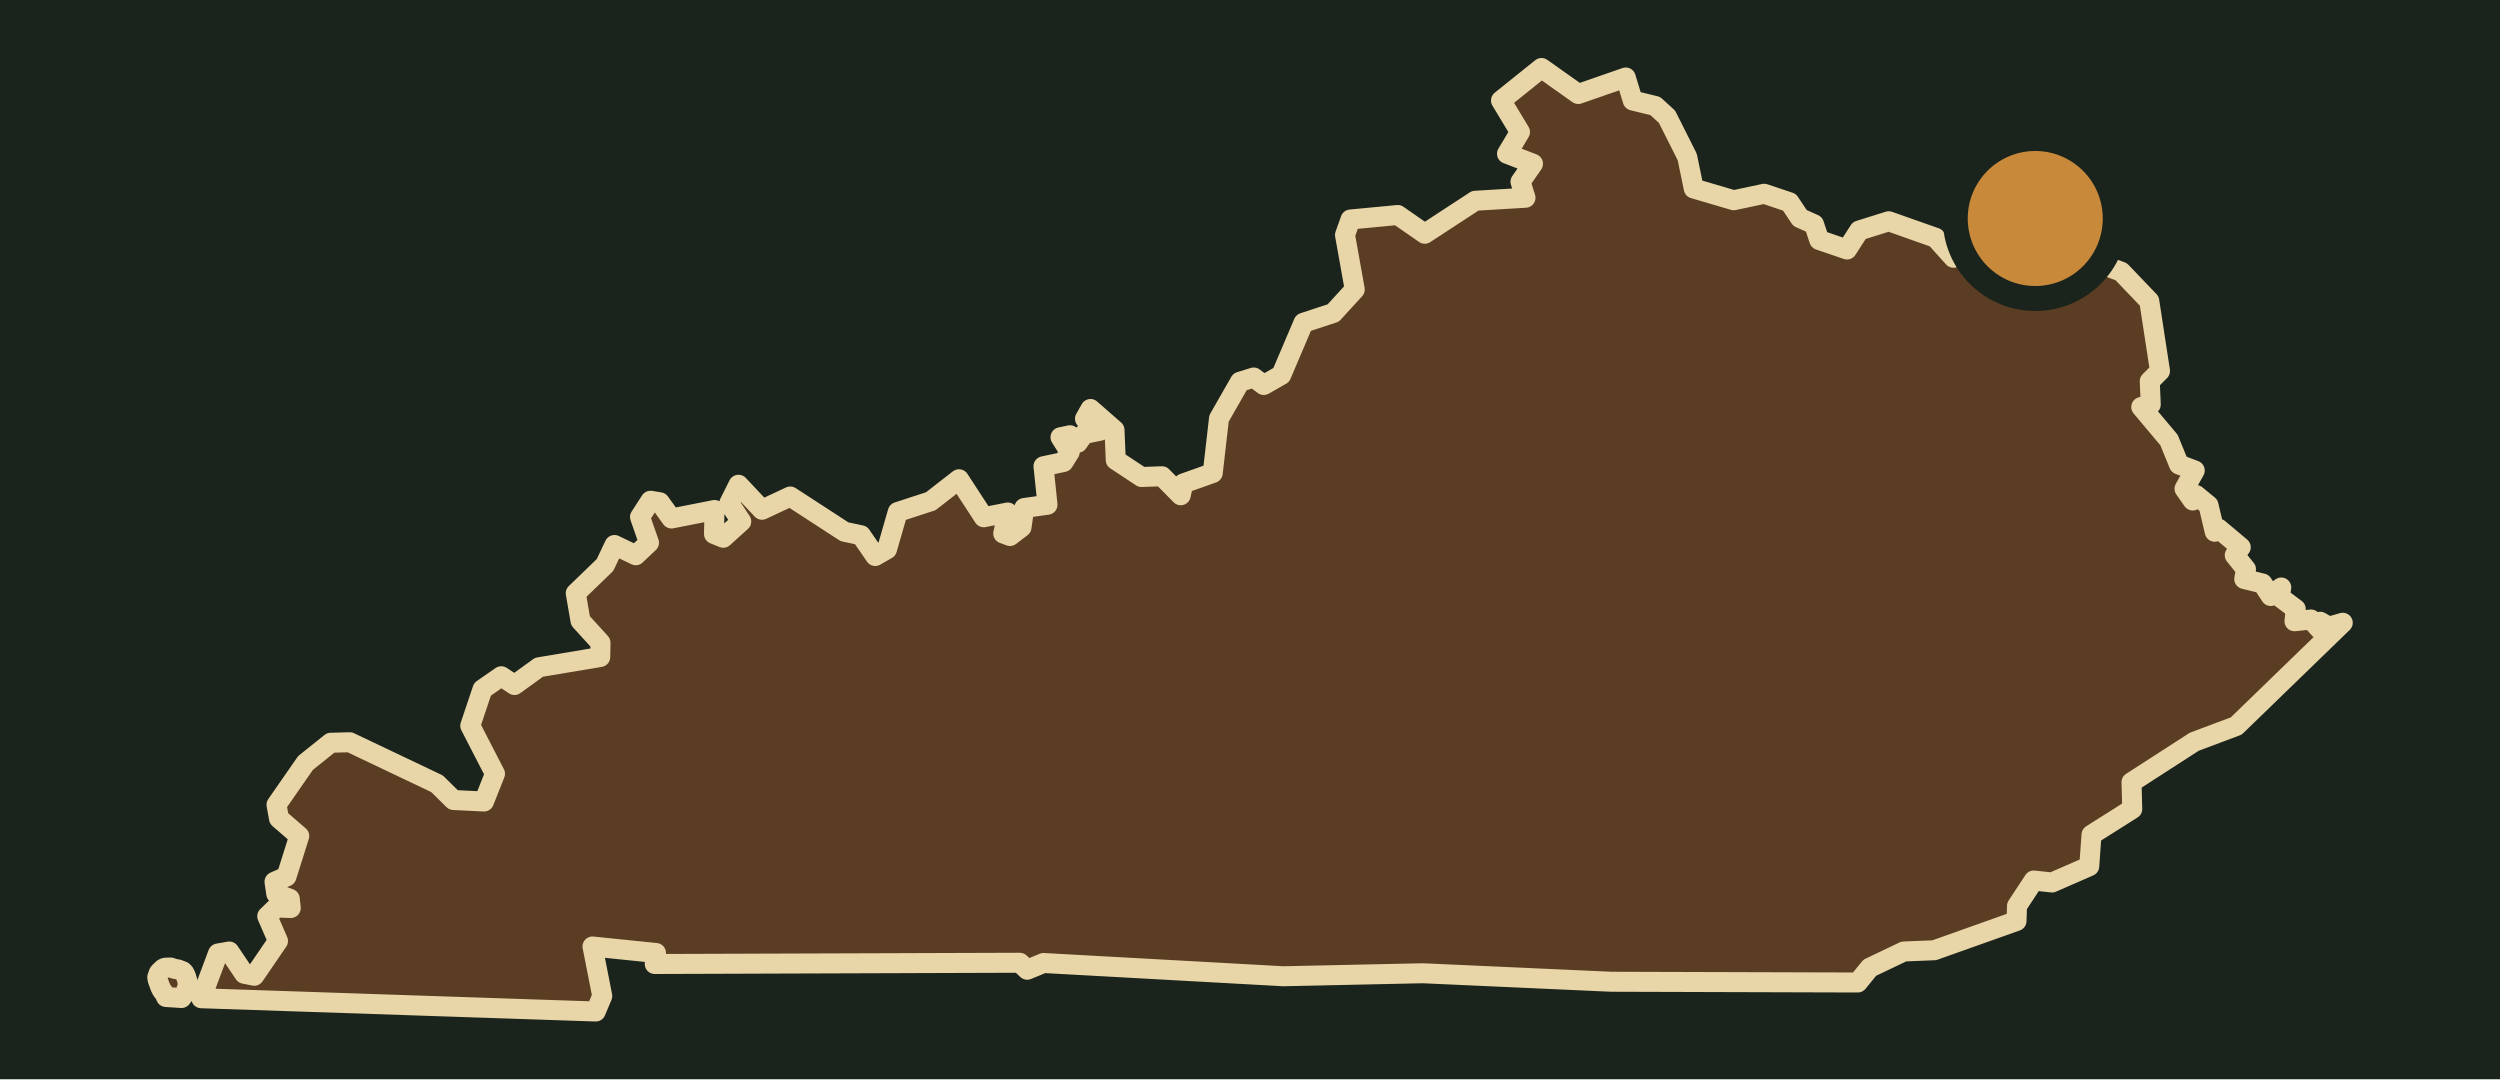
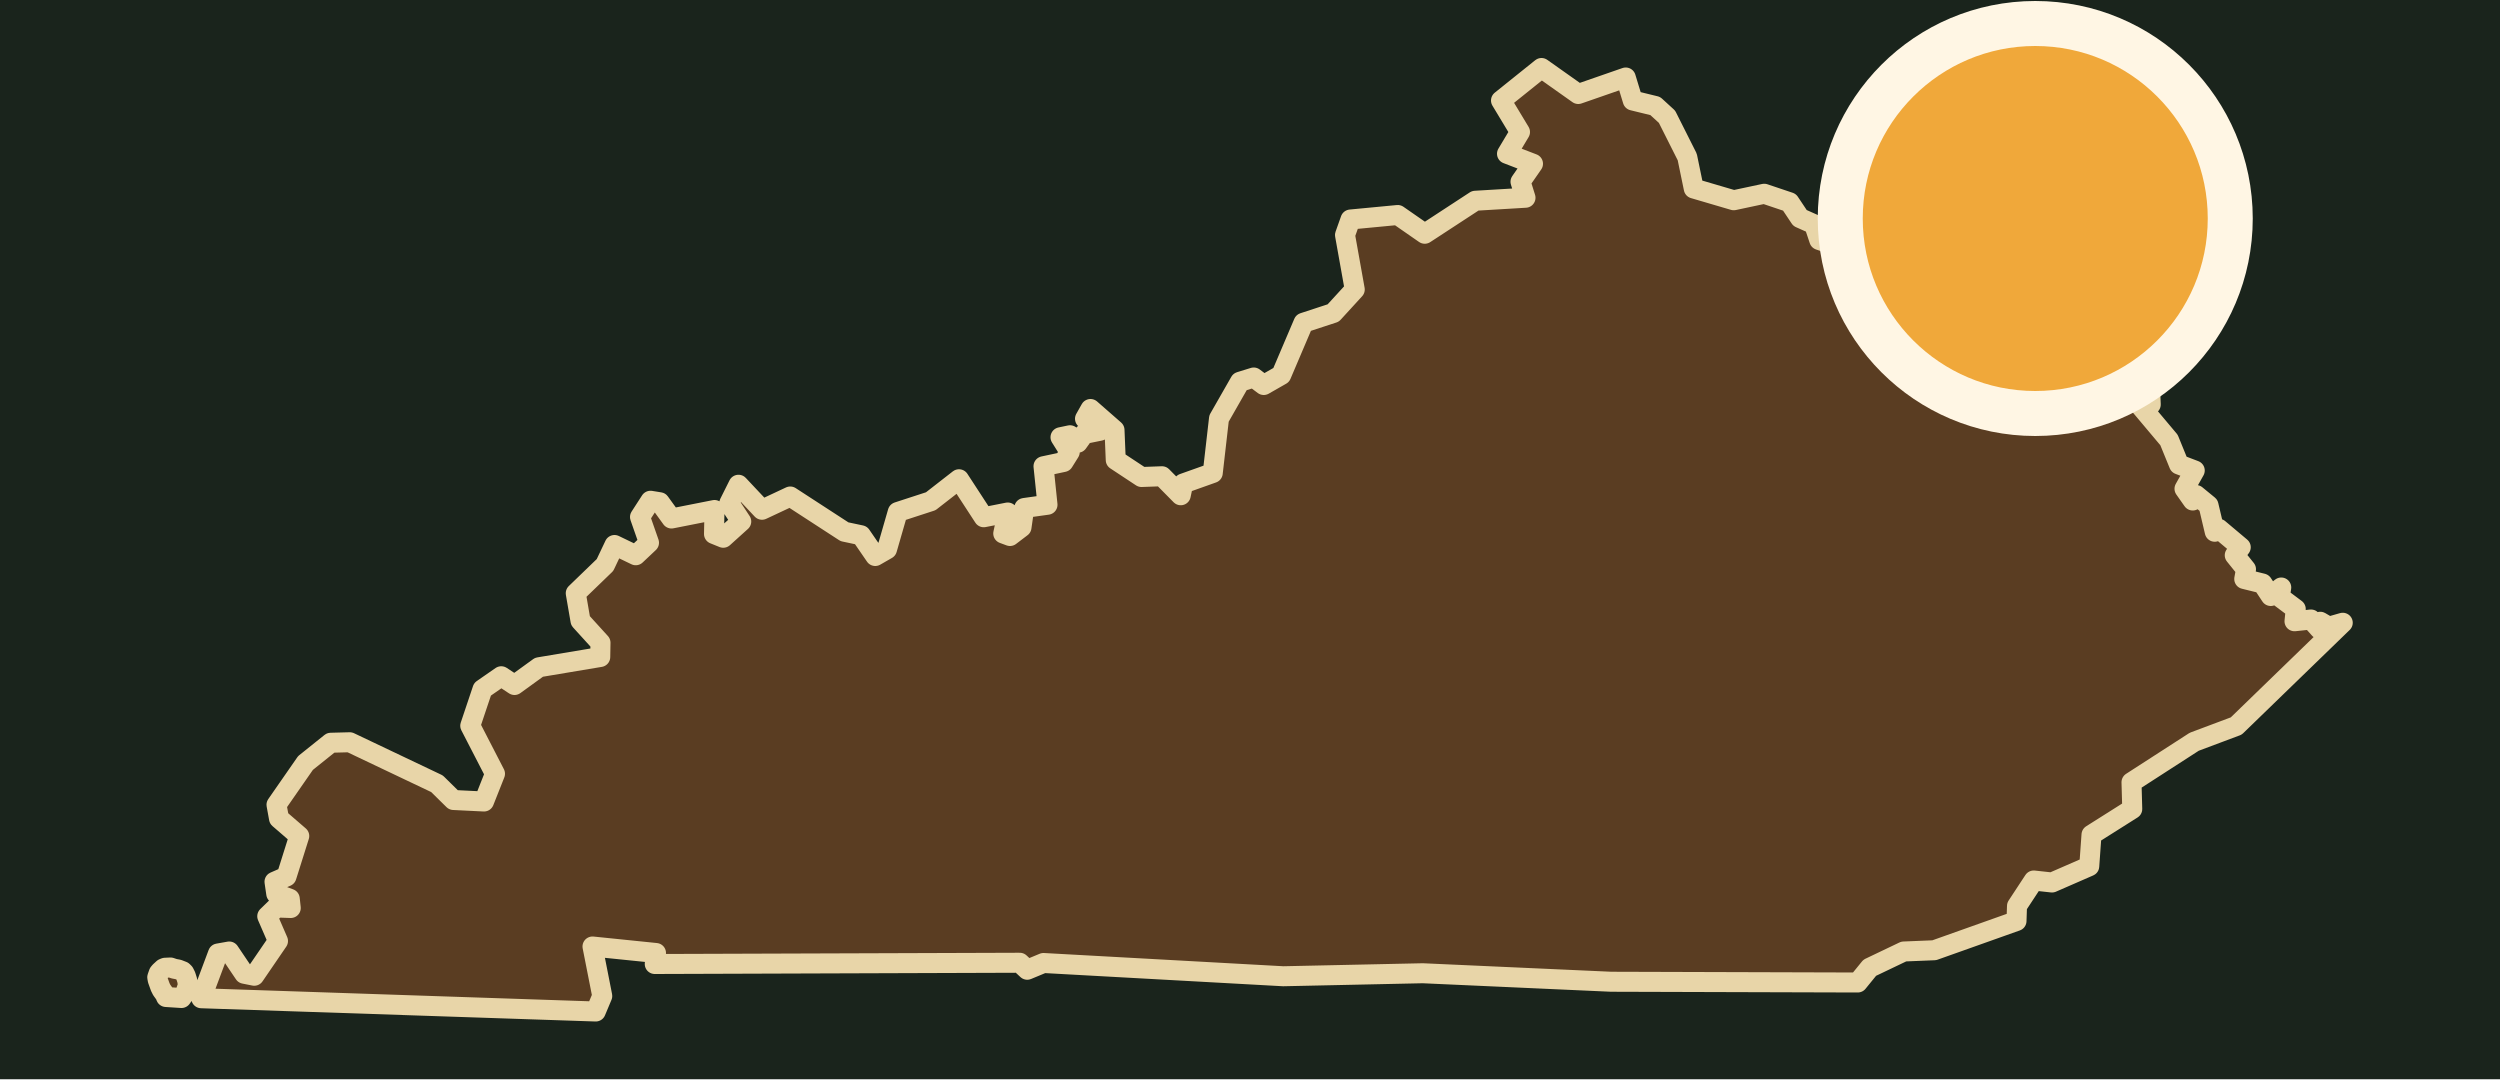
<svg xmlns="http://www.w3.org/2000/svg" viewBox="0 0 1000 431.7">
  <rect width="1000" height="431.7" fill="#1a241c" />
  <path fill="#5a3d22" stroke="#e8d5a8" stroke-width="8" stroke-linejoin="round" fill-rule="evenodd" d="M80.5 399.3L87.2 381.4L91.7 380.6L97.7 389.5L101.7 390.3L111.2 376.4L106.9 366.5L110.5 363.0L116.3 363.2L115.9 359.5L110.5 357.5L109.8 352.7L114.6 350.6L119.7 334.4L111.6 327.4L110.6 321.9L122.2 305.2L132.3 297.1L139.9 296.9L174.8 313.5L181.4 320.0L193.6 320.6L198.0 309.5L188.1 290.3L193.0 275.7L200.5 270.5L205.8 274.0L215.6 266.9L240.1 262.8L240.2 257.1L232.2 248.3L230.3 237.3L242.0 226.0L245.8 218.0L254.3 222.1L259.6 217.1L256.0 206.8L260.2 200.3L263.9 200.9L268.6 207.4L285.8 204.0L285.6 213.6L289.3 215.1L296.5 208.6L291.7 201.3L295.4 193.9L304.8 203.9L316.1 198.6L337.8 212.7L344.4 214.1L350.1 222.4L354.8 219.7L359.1 204.8L372.3 200.5L383.6 191.7L393.5 206.9L403.1 205.0L401.3 213.4L404.0 214.4L408.6 210.9L409.7 203.2L419.0 201.9L417.4 186.5L425.4 184.8L427.9 180.8L424.2 174.9L428.0 174.1L431.1 177.1L433.6 173.6L440.0 172.3L434.0 167.5L436.2 163.6L445.8 172.0L446.3 184.0L456.6 190.8L464.8 190.5L472.3 198.1L473.3 193.4L485.1 189.2L487.6 167.4L496.0 152.7L501.5 151.0L505.5 154.0L512.5 150.0L521.4 129.1L533.3 125.2L541.9 115.8L538.0 94.0L540.2 87.8L559.1 86.0L569.9 93.5L590.1 80.3L610.2 79.1L608.2 72.7L613.2 65.5L602.8 61.5L608.0 52.8L600.4 40.2L616.6 27.2L631.3 37.6L650.3 31.0L653.1 40.2L662.1 42.4L666.8 46.7L674.9 62.8L677.5 75.4L693.5 80.1L705.7 77.5L715.8 80.9L720.0 87.2L725.6 89.7L727.7 96.0L738.8 99.8L743.7 92.2L755.5 88.5L774.2 95.1L781.4 103.1L786.7 98.4L797.1 99.5L810.8 83.6L827.4 79.6L832.0 102.5L848.5 108.7L859.7 120.4L864.0 148.4L859.9 152.5L860.3 161.8L856.5 162.8L867.6 176.0L871.6 185.8L877.9 188.2L873.8 195.5L877.1 200.2L878.4 198.0L883.4 202.1L885.9 212.7L887.5 211.5L896.3 218.9L893.9 222.1L898.4 227.7L897.7 231.6L905.0 233.4L908.3 238.4L912.5 235.0L911.9 238.8L918.3 243.6L917.8 248.5L924.4 247.8L927.8 251.6L928.1 248.7L931.5 250.7L937.1 249.1L894.5 290.4L877.7 296.7L852.6 312.9L852.9 323.6L836.6 333.9L835.7 346.5L820.8 353.0L813.5 352.2L806.8 362.4L806.6 368.4L773.7 380.1L761.5 380.6L747.9 387.1L743.1 393.0L644.5 392.7L569.1 389.3L513.3 390.5L417.4 385.2L410.9 387.9L407.9 385.1L261.9 385.6L262.4 381.2L237.0 378.6L240.9 398.4L238.3 404.6L80.5 399.3ZM62.9 390.9L63.5 389.2L64.0 388.6L65.3 387.4L66.0 387.1L68.2 387.0L69.7 387.5L71.3 387.8L73.1 388.5L73.7 389.1L74.3 390.3L74.9 392.2L75.1 393.7L75.0 394.6L74.2 396.9L72.6 399.2L66.4 398.8L66.0 397.8L64.7 396.0L64.1 394.8L63.1 392.0L62.9 390.9Z" />
-   <circle cx="814.1" cy="87.4" r="32" fill="#c9893a" stroke="#1a241c" stroke-width="10" />
+   <circle cx="814.1" cy="87.4" r="78" fill="#f0a83a" stroke="#fff6e4" stroke-width="18" />
</svg>
